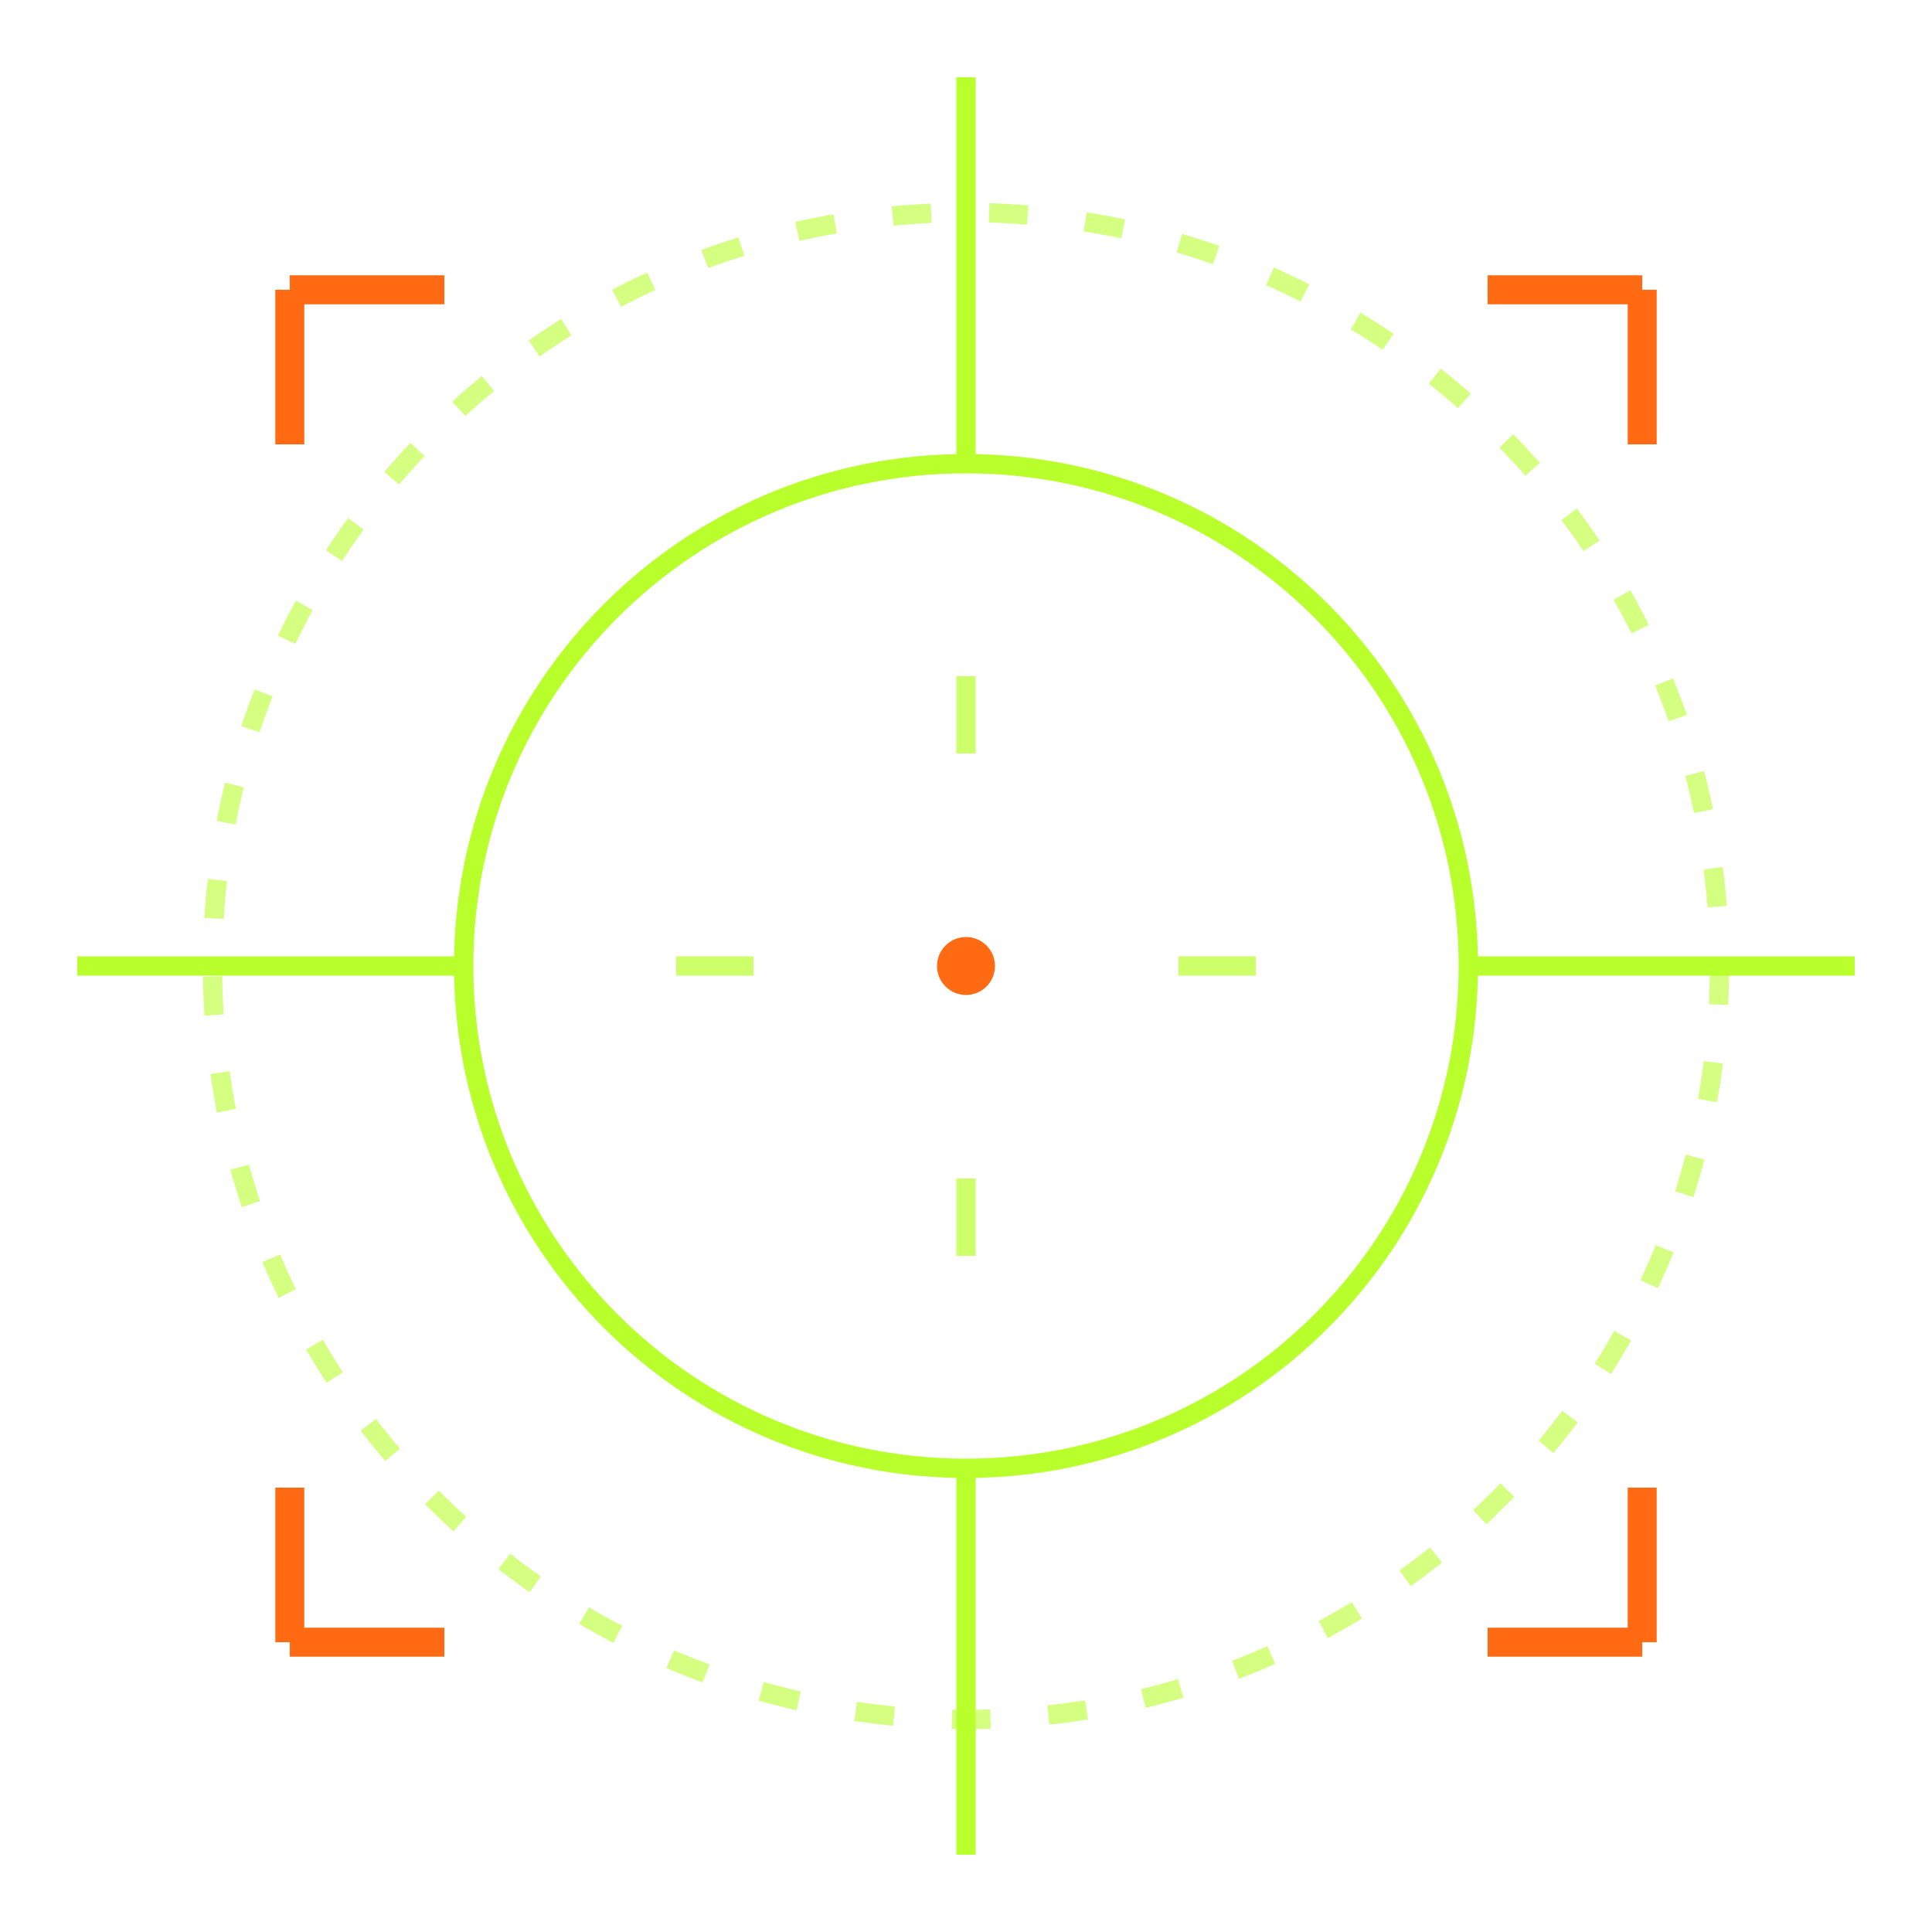
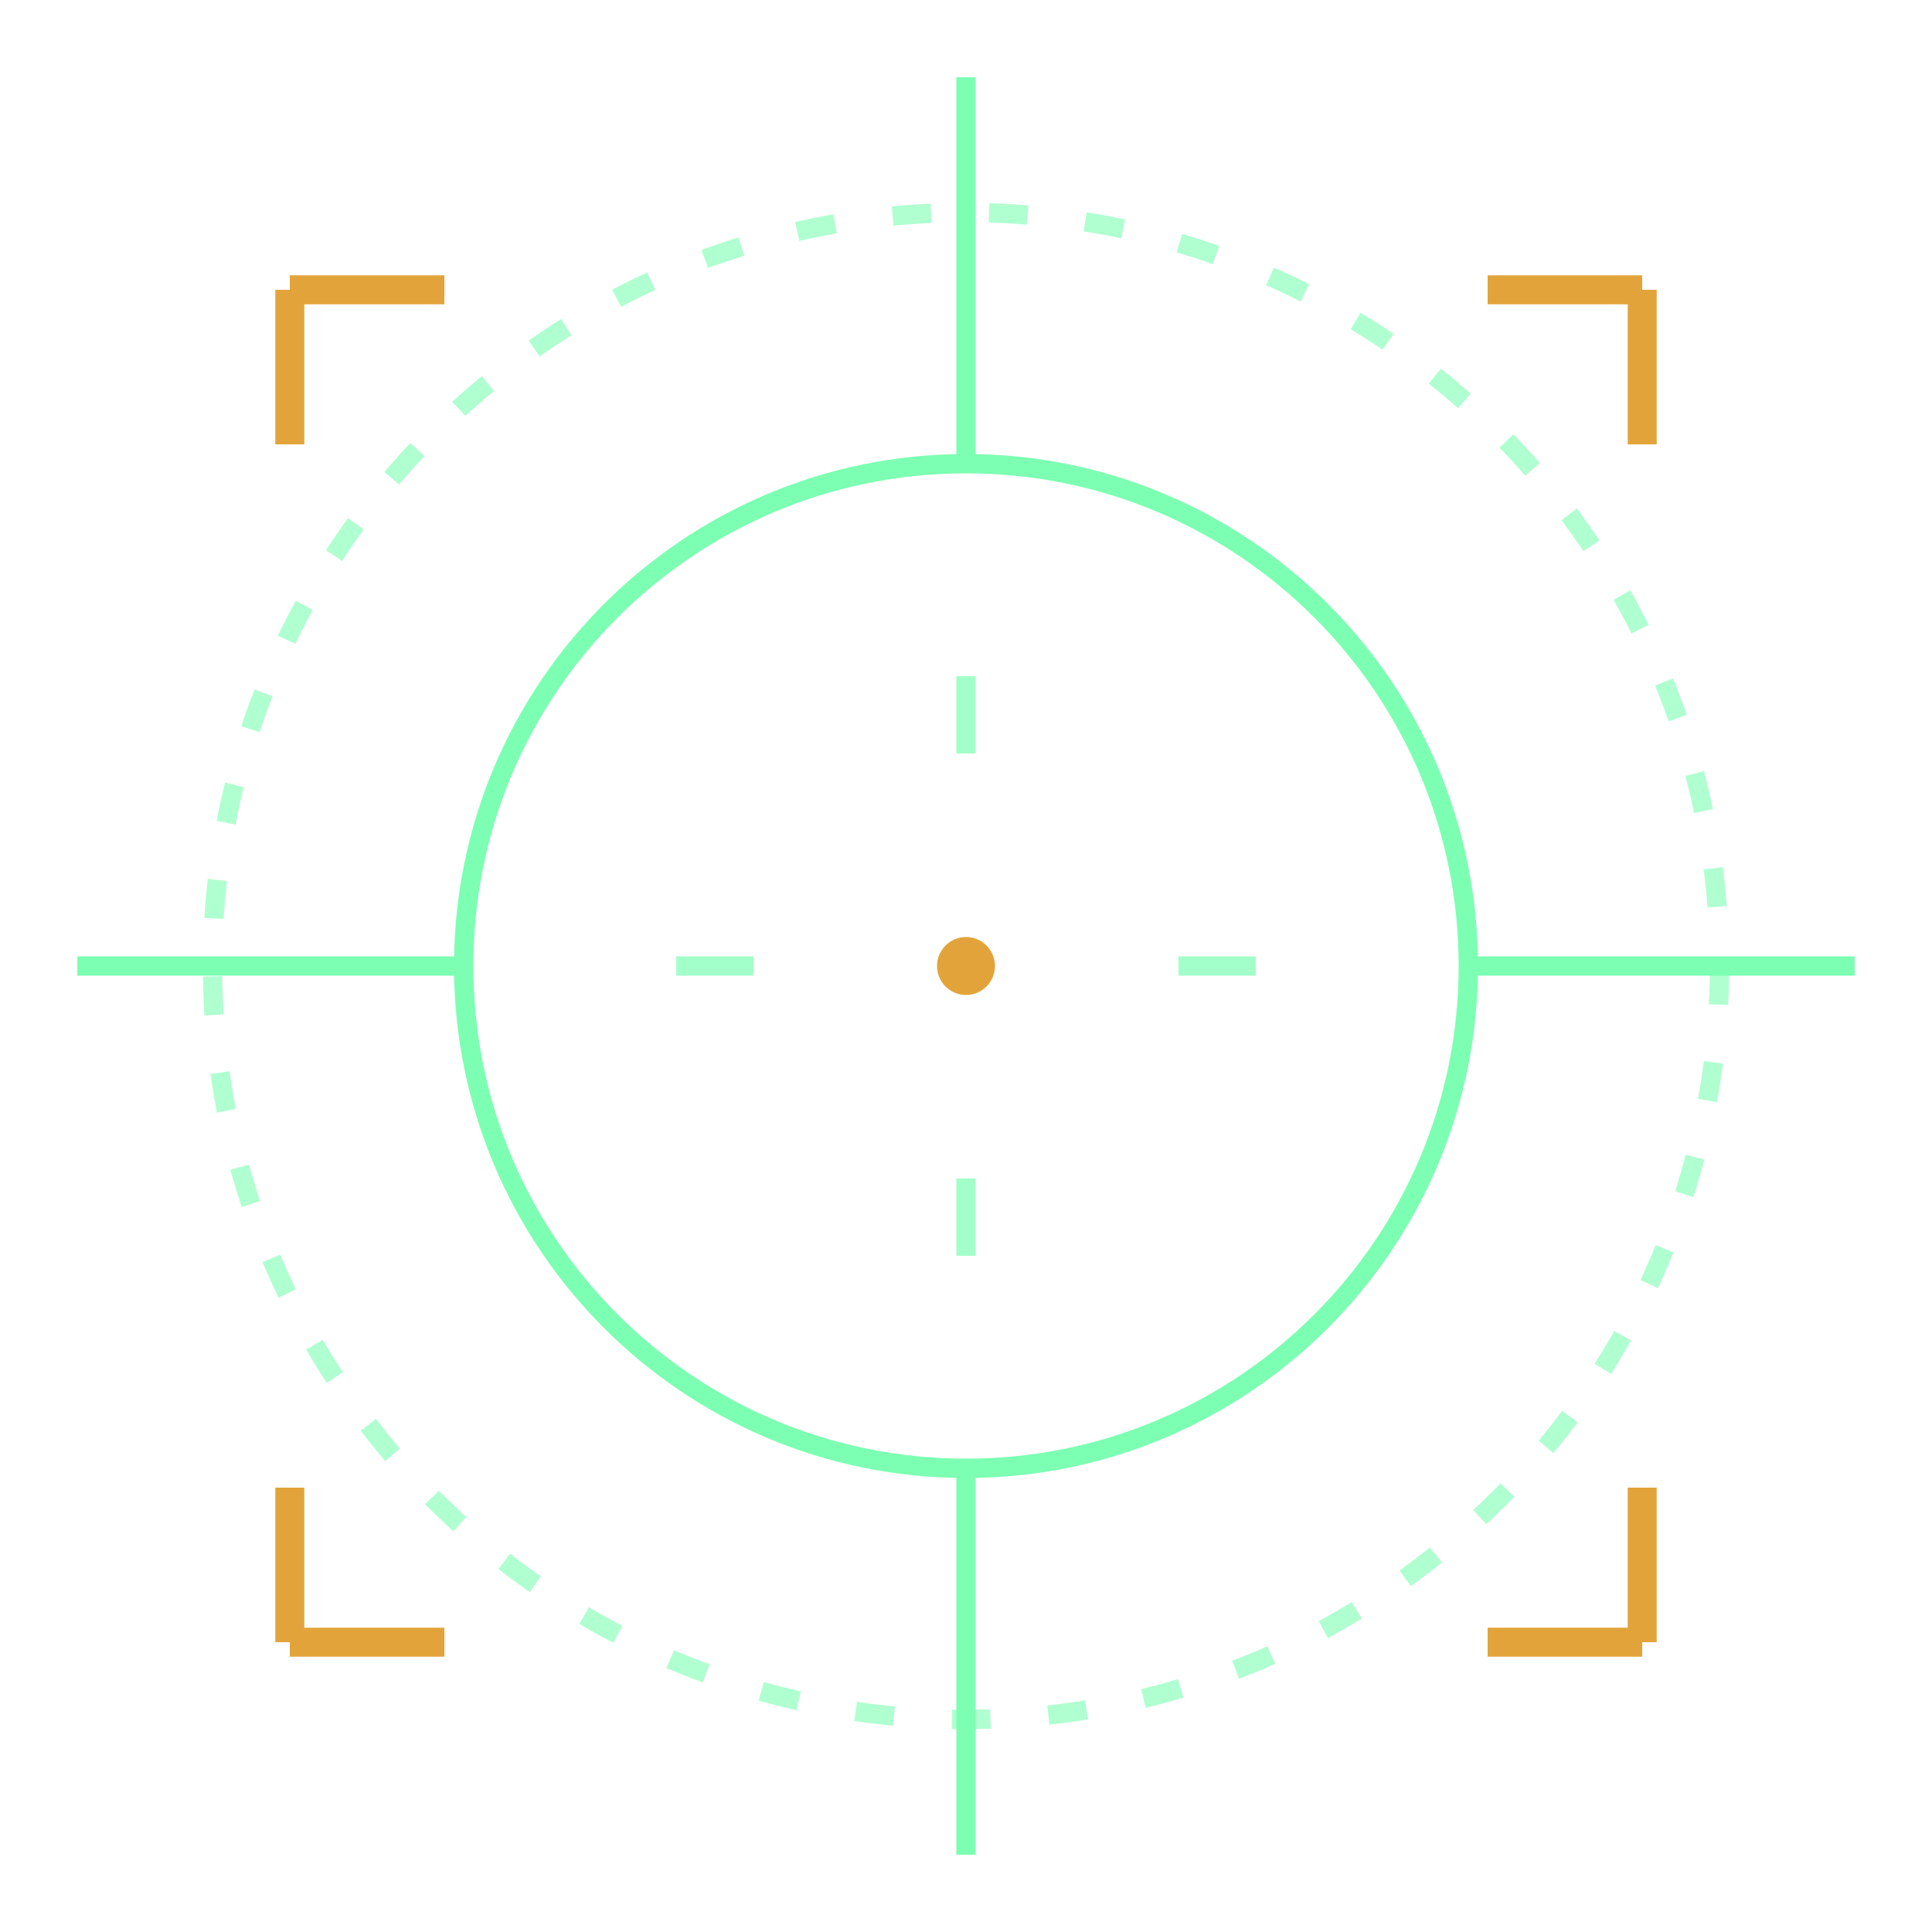
- <svg xmlns="http://www.w3.org/2000/svg" viewBox="0 0 200 200" fill="none" stroke="#B8FF2C" stroke-width="2">
+ <svg xmlns="http://www.w3.org/2000/svg" viewBox="0 0 200 200" fill="none" stroke="#7CFFB2" stroke-width="2">
  <circle cx="100" cy="100" r="78" stroke-dasharray="4 6" opacity=".6" />
  <circle cx="100" cy="100" r="52" />
-   <circle cx="100" cy="100" r="3" fill="#FF6A13" stroke="none" />
+   <circle cx="100" cy="100" r="3" fill="#E2A43A" stroke="none" />
  <path d="M100 8v40M100 152v40M8 100h40M152 100h40" />
-   <path d="M30 30h16M30 30v16M170 30h-16M170 30v16M30 170h16M30 170v-16M170 170h-16M170 170v-16" stroke="#FF6A13" stroke-width="3" />
+   <path d="M30 30h16M30 30v16M170 30h-16M170 30v16M30 170h16M30 170v-16M170 170h-16M170 170v-16" stroke="#E2A43A" stroke-width="3" />
  <path d="M100 70v8M100 122v8M70 100h8M122 100h8" opacity=".7" />
</svg>
